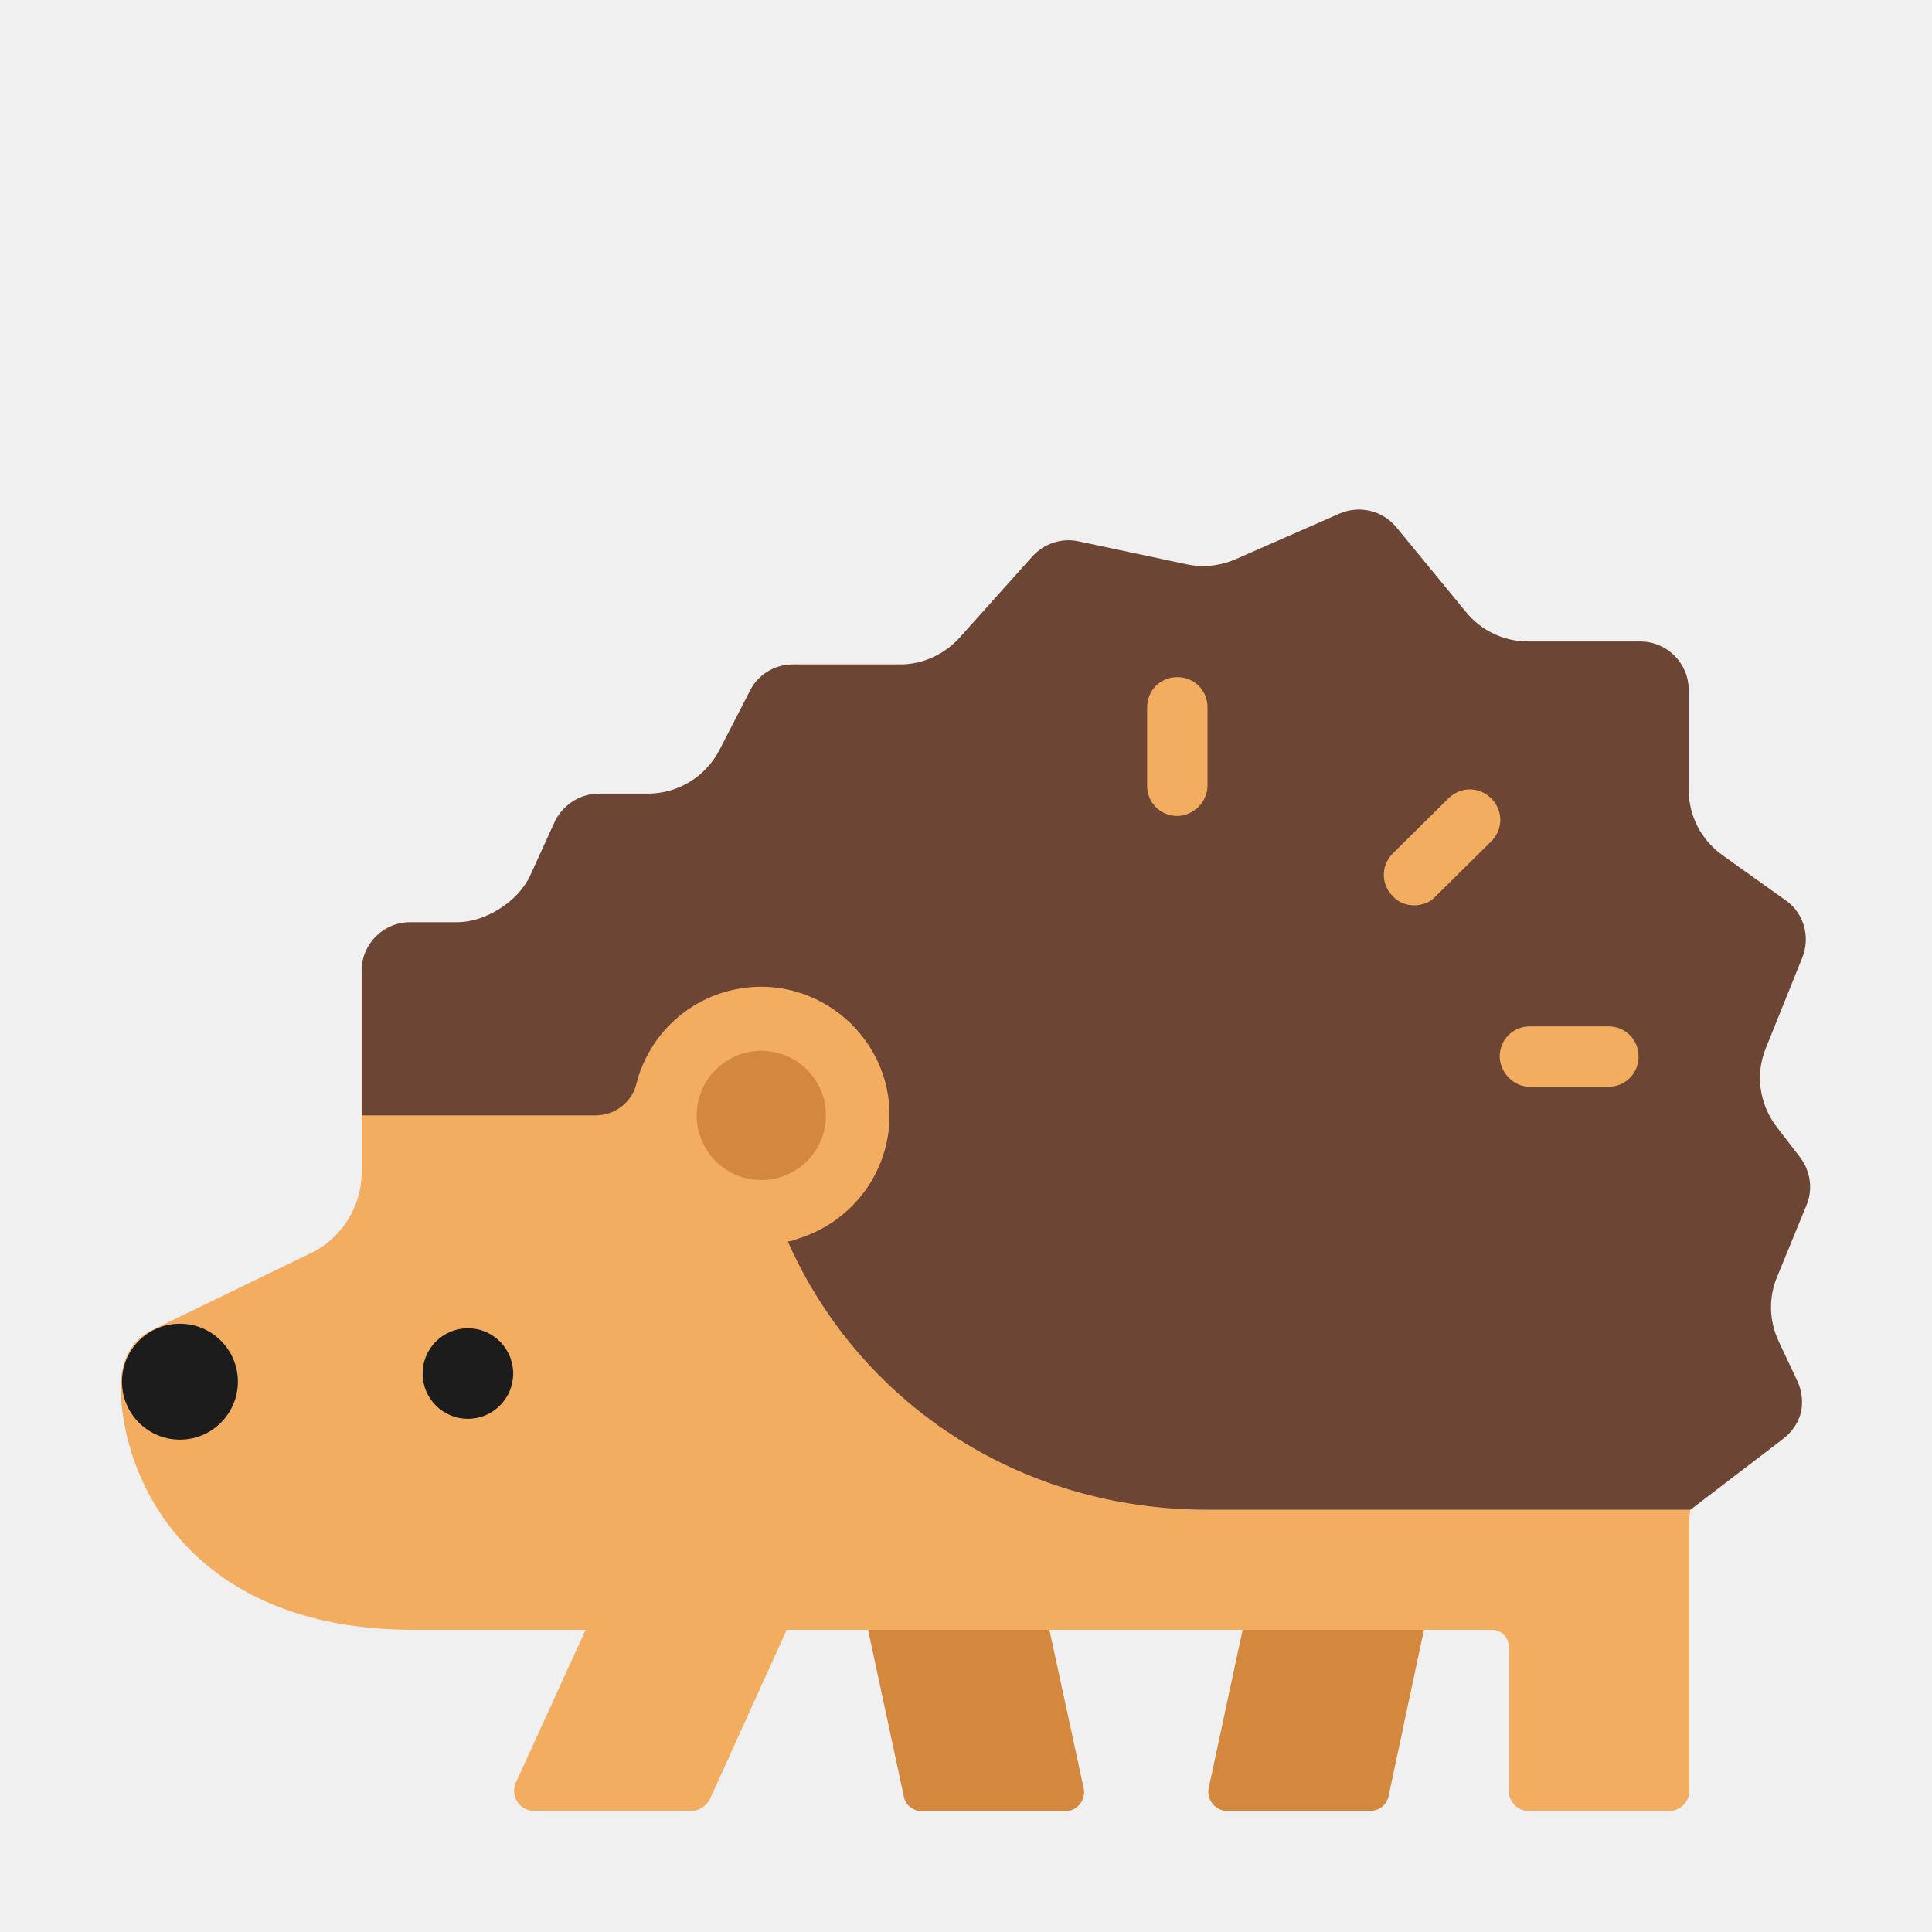
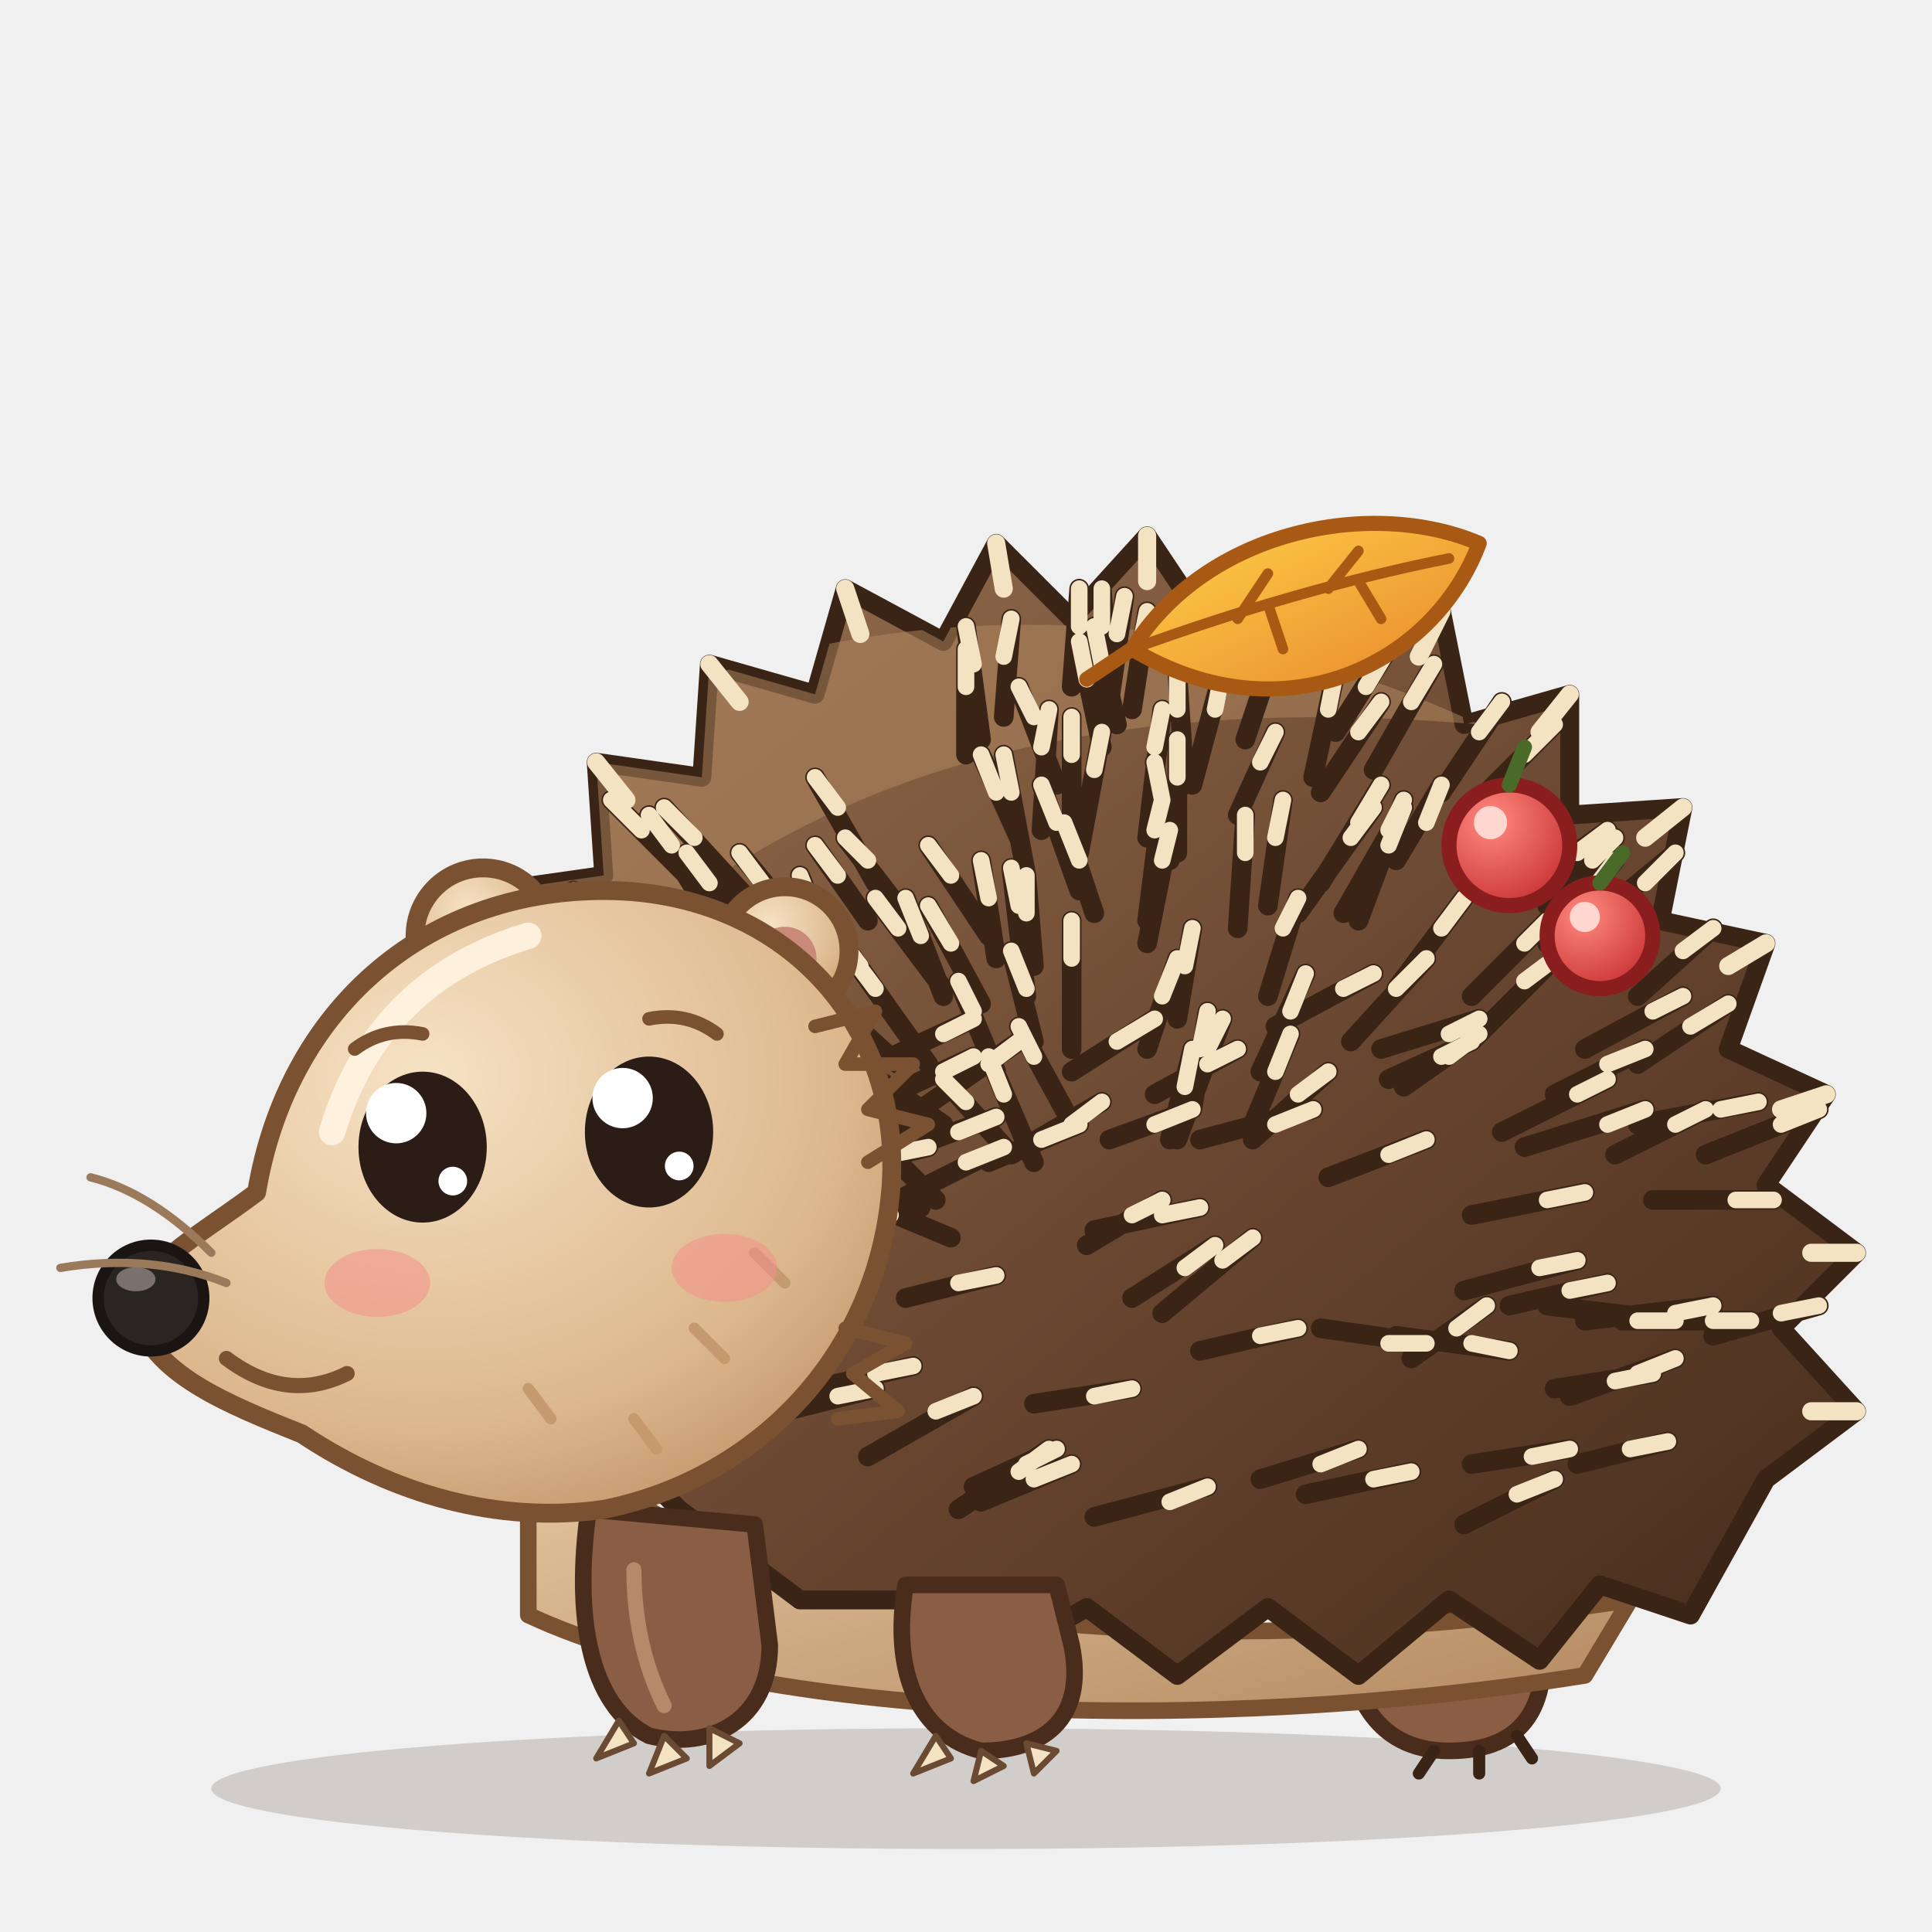
- <svg xmlns="http://www.w3.org/2000/svg" width="32" height="32" viewBox="0 0 32 32" fill="none">
-   <path d="M14.02 25.325H17.02L17.95 29.625C17.99 29.815 17.84 30 17.64 30H15.28C15.13 30 15 29.905 14.97 29.755L14.02 25.325Z" fill="#D3883E" />
-   <path d="M23.94 25.325H20.94L20.02 29.615C19.98 29.805 20.13 29.995 20.33 29.995H22.69C22.84 29.995 22.97 29.895 23 29.745L23.94 25.325Z" fill="#D3883E" />
-   <path d="M20.03 9.945C18.45 9.945 16.97 10.375 15.71 11.115L7.67 15.575C6.63 16.165 5.99 17.275 5.99 18.465V19.415C5.99 19.975 5.67 20.495 5.17 20.745L2.49 22.045C2.15 22.215 2 22.585 2 22.955C2 24.455 3.11 26.995 6.85 26.995H9.7L8.54 29.535C8.45 29.755 8.61 29.995 8.85 29.995H11.45C11.58 29.995 11.7 29.915 11.76 29.795L13.03 26.995H24.71C24.86 26.995 24.99 27.115 24.99 27.275V29.665C24.99 29.845 25.14 29.995 25.32 29.995H27.65C27.83 29.995 27.98 29.845 27.98 29.665V25.165L28.6 18.505C28.6 13.775 24.76 9.945 20.03 9.945Z" fill="#F3AD61" />
-   <path d="M12.61 19.545C13.201 19.545 13.68 19.066 13.68 18.475C13.68 17.884 13.201 17.405 12.61 17.405C12.019 17.405 11.54 17.884 11.54 18.475C11.54 19.066 12.019 19.545 12.61 19.545Z" fill="#D3883E" />
-   <path d="M29.92 19.965C30.03 19.705 29.99 19.405 29.82 19.175L29.42 18.655C29.14 18.285 29.07 17.785 29.25 17.355L29.85 15.865C29.99 15.525 29.88 15.125 29.58 14.915L28.53 14.165C28.18 13.915 27.97 13.515 27.97 13.085V11.425C27.97 10.985 27.61 10.625 27.17 10.625H25.31C24.91 10.625 24.53 10.445 24.28 10.135L23.13 8.735C22.9 8.455 22.52 8.365 22.19 8.505L20.46 9.265C20.2 9.375 19.92 9.405 19.65 9.345L17.86 8.965C17.58 8.905 17.29 9.005 17.1 9.215L15.9 10.555C15.65 10.835 15.29 11.005 14.91 11.005H13.13C12.83 11.005 12.55 11.175 12.42 11.445L11.92 12.415C11.69 12.865 11.23 13.145 10.73 13.145H9.92C9.61 13.145 9.33 13.325 9.19 13.605L8.78 14.505C8.58 14.935 8.04 15.275 7.57 15.275H6.79C6.35 15.275 5.99 15.635 5.99 16.075V18.475C5.99 18.475 8.68 18.475 9.86 18.475C10.18 18.475 10.46 18.265 10.54 17.955C10.78 16.995 11.66 16.305 12.7 16.345C13.78 16.395 14.67 17.265 14.73 18.345C14.79 19.365 14.13 20.235 13.22 20.515C13.2 20.525 13.18 20.525 13.17 20.535C13.16 20.535 13.15 20.545 13.14 20.545C13.11 20.555 13.08 20.555 13.05 20.565C14.22 23.205 16.85 25.005 19.99 25.005H28L29.53 23.835C29.69 23.715 29.81 23.535 29.84 23.335C29.86 23.185 29.84 23.025 29.77 22.875L29.46 22.215C29.3 21.875 29.29 21.485 29.44 21.135L29.92 19.965Z" fill="#6D4534" />
-   <path d="M3.94 22.885C3.94 23.415 3.51 23.845 2.98 23.845C2.45 23.845 2.02 23.415 2.02 22.885C2.02 22.355 2.45 21.925 2.98 21.925C3.51 21.925 3.94 22.355 3.94 22.885Z" fill="#1C1C1C" />
-   <path d="M8.5 22.75C8.5 23.164 8.164 23.5 7.75 23.5C7.336 23.5 7 23.164 7 22.75C7 22.336 7.336 22 7.75 22C8.164 22 8.5 22.336 8.5 22.75Z" fill="#1C1C1C" />
-   <path d="M19.85 13.365C19.76 13.455 19.63 13.515 19.5 13.515C19.22 13.515 19 13.295 19 13.015V11.715C19 11.435 19.22 11.215 19.5 11.215C19.78 11.215 20 11.435 20 11.715V13.015C20 13.145 19.94 13.275 19.85 13.365Z" fill="#F3AD61" />
-   <path d="M24.99 17.85C24.9 17.76 24.84 17.63 24.84 17.5C24.84 17.22 25.06 17 25.34 17H26.64C26.92 17 27.14 17.22 27.14 17.5C27.14 17.78 26.92 18 26.64 18H25.34C25.2 18 25.08 17.94 24.99 17.85Z" fill="#F3AD61" />
-   <path d="M23.07 14.845C23.16 14.945 23.29 14.995 23.42 14.995C23.55 14.995 23.68 14.955 23.78 14.845L24.7 13.935C24.9 13.735 24.9 13.425 24.7 13.225C24.5 13.025 24.19 13.025 23.99 13.225L23.07 14.135C22.87 14.335 22.87 14.645 23.07 14.845Z" fill="#F3AD61" />
+ <svg xmlns="http://www.w3.org/2000/svg" viewBox="0 0 256 256">
+   <defs>
+     <linearGradient id="ourico-espinho" x1="0" y1="0" x2="1" y2="1">
+       <stop offset="0" stop-color="#9a7352" />
+       <stop offset="0.55" stop-color="#694630" />
+       <stop offset="1" stop-color="#462c1c" />
+     </linearGradient>
+     <radialGradient id="ourico-cara" cx="0.38" cy="0.3" r="0.85">
+       <stop offset="0" stop-color="#f6e2c4" />
+       <stop offset="0.65" stop-color="#ddb88e" />
+       <stop offset="1" stop-color="#b98c60" />
+     </radialGradient>
+     <linearGradient id="ourico-barriga" x1="0" y1="0" x2="1" y2="1">
+       <stop offset="0" stop-color="#e8cba4" />
+       <stop offset="1" stop-color="#b48a62" />
+     </linearGradient>
+     <linearGradient id="ourico-folha" x1="0" y1="0" x2="1" y2="1">
+       <stop offset="0" stop-color="#ffd24a" />
+       <stop offset="1" stop-color="#e8862a" />
+     </linearGradient>
+     <radialGradient id="ourico-fruta" cx="0.35" cy="0.3" r="0.8">
+       <stop offset="0" stop-color="#ff8a80" />
+       <stop offset="1" stop-color="#c62f2f" />
+     </radialGradient>
+     <clipPath id="ourico-clip-dorso">
+       <path d="M63 150 L57 137 L70 132 L66 118 L80 116 L79 101 L93 103 L94 88 L108 92 L112 78 L125 85 L132 72 L142 82 L152 71 L160 83 L172 74 L178 88 L191 81 L194 96 L208 92 L208 108 L223 107 L220 122 L234 125 L229 139 L242 145 L234 157 L246 166 L236 176 L246 187 L234 196 L224 214 L212 210 L204 220 L192 212 L180 222 L168 213 L156 222 L144 213 L132 220 L120 212 L106 212 L90 200 L76 186 Z" />
+     </clipPath>
+   </defs>
+   <g id="sombra">
+     <ellipse cx="128" cy="237" rx="100" ry="8" fill="#3b2a1a" opacity="0.18" />
+   </g>
+   <g id="patas-tras" stroke-linejoin="round" stroke-linecap="round">
+     <path d="M178 212 C178 224 182 232 192 232 C202 232 206 226 204 214 Z" fill="#8a5e44" stroke="#4a2c1c" stroke-width="2.2" />
+     <path d="M190 232 l-2 3 M196 232 l0 3 M201 230 l2 3" stroke="#3a2416" stroke-width="1.6" />
+   </g>
+   <g id="barriga" stroke-linejoin="round" stroke-linecap="round">
+     <path d="M70 186 C90 214 150 222 216 212 L210 222 C160 230 100 228 70 214 Z" fill="url(#ourico-barriga)" stroke="#7a5232" stroke-width="2.2" />
+   </g>
+   <g id="dorso" stroke-linejoin="round" stroke-linecap="round">
+     <path d="M63 150 L57 137 L70 132 L66 118 L80 116 L79 101 L93 103 L94 88 L108 92 L112 78 L125 85 L132 72 L142 82 L152 71 L160 83 L172 74 L178 88 L191 81 L194 96 L208 92 L208 108 L223 107 L220 122 L234 125 L229 139 L242 145 L234 157 L246 166 L236 176 L246 187 L234 196 L224 214 L212 210 L204 220 L192 212 L180 222 L168 213 L156 222 L144 213 L132 220 L120 212 L106 212 L90 200 L76 186 Z" fill="url(#ourico-espinho)" stroke="#3a2416" stroke-width="2.5" />
+     <g clip-path="url(#ourico-clip-dorso)">
+       <path d="M60 110 C90 80 150 74 196 96 C150 92 110 100 80 128 Z" fill="#b48a62" opacity="0.5" />
+     </g>
+     <path d="M137 138L134 126M164 123L165 108M98 150L86 147M148 96L145 83M191 105L199 93M175 176L189 178M123 151L110 141M107 124L98 113M158 147L160 134M185 131L194 119M152 125L155 110M116 117L108 103M184 143L195 138M146 99L143 85M87 144L75 135M195 161L210 158M172 121L182 107M157 104L156 89M196 106L206 96M140 104L135 91M125 149L112 140M114 145L101 134M100 143L87 133M217 141L229 133M133 95L134 82M119 141L108 131M168 132L172 119M138 110L139 94M164 108L169 97M219 159L235 159M143 118L138 104M122 160L110 155M141 147L135 136M106 143L91 136M167 142L173 129M142 139L142 122M155 114L153 101M137 128L136 116M75 142L63 136M156 151L162 135M214 153L226 147M99 119L88 107M136 132L134 115M217 149L233 146M115 122L108 112M105 155L91 150M205 173L222 175M200 173L213 170M123 141L113 127M202 152L218 147M92 136L81 124M195 138L206 127M128 100L128 86M142 91L143 78M120 150L110 137M94 121L86 108M135 111L130 100M215 175L232 175M150 94L152 81M125 131L116 119M122 124L112 111M136 116L133 100M147 92L146 78M155 151L158 139M79 148L65 145M195 132L205 122M174 103L177 89M125 132L120 119M175 105L183 93M178 121L186 107M152 111L154 94M202 118L213 110M177 97L184 86M105 137L93 131M90 138L78 127M99 123L91 113M226 153L241 147M143 113L146 97M109 133L100 123M118 134L111 124M168 120L170 106M180 122L186 106M217 132L227 123M83 141L71 137M147 93L149 79M92 117L81 106M124 159L114 149M81 131L68 122M85 131L70 125M152 122L154 106M132 142L127 130M118 151L106 145M132 127L130 114M156 135L158 123M137 154L131 140M111 128L106 116M199 150L213 143M142 112L142 95M130 98L128 83M145 121L141 109M87 136L76 131M85 131L74 120M130 133L123 120M108 132L95 122M210 175L227 173M131 124L123 112M156 113L156 98M105 159L91 156M126 164L114 159M175 117L183 104M205 120L214 111M185 177L200 179M81 139L69 130M205 125L214 114M165 98L170 83M182 102L190 88M134 153L125 143M88 127L76 118M185 114L191 104M210 139L223 132M166 151L176 142M109 150L99 142M211 122L222 113M158 104L162 89M166 149L171 137M186 144L196 137M108 151L95 143M179 138L189 127M152 139L156 127M227 177L241 173M194 202L206 196M127 200L139 192M120 172L132 169M194 171L209 167M129 197L140 192M104 169L116 164M119 159L133 152M104 187L116 184M206 184L219 182M145 163L159 160M144 165L154 159M115 193L129 185M131 154L143 149M145 201L160 197M173 198L187 195M183 139L196 135M187 180L197 173M206 145L218 139M137 186L150 184M176 156L189 151M122 147L135 138M159 151L174 147M153 145L164 139M142 142L153 135M167 196L180 192M150 172L161 165M111 155L123 152M159 179L172 176M134 153L146 146M209 194L221 191M108 184L121 181M169 136L182 129M195 194L208 192M116 146L129 140M208 185L222 180M154 174L166 164M130 199L142 194M118 153L132 148M116 141L129 135M147 151L158 147" fill="none" stroke="#3a2416" stroke-width="2.6" />
+     <path d="M136 131L134 126M165 113L165 108M90 148L86 147M146 88L145 83M196 97L199 93M184 178L189 178M114 144L110 141M101 117L98 113M159 139L160 134M191 123L194 119M154 114L155 110M111 107L108 103M191 140L195 138M144 90L143 85M79 138L75 135M205 159L210 158M179 111L182 107M156 94L156 89M202 100L206 96M137 95L135 91M116 143L112 140M105 138L101 134M91 136L87 133M224 136L229 133M133 87L134 82M112 135L108 131M170 123L172 119M138 99L139 94M167 101L169 97M230 159L235 159M140 109L138 104M115 157L110 155M137 140L135 136M96 138L91 136M171 134L173 129M142 127L142 122M154 106L153 101M136 121L136 116M68 138L63 136M160 139L162 135M222 149L226 147M92 111L88 107M135 120L134 115M228 147L233 146M111 116L108 112M95 152L91 150M217 175L222 175M208 171L213 170M116 131L113 127M213 149L218 147M84 128L81 124M202 130L206 127M128 91L128 86M143 83L143 78M113 141L110 137M89 112L86 108M132 105L130 100M227 175L232 175M151 86L152 81M119 123L116 119M115 114L112 111M134 105L133 100M146 83L146 78M157 144L158 139M70 146L65 145M202 125L205 122M176 94L177 89M122 124L120 119M180 97L183 93M184 112L186 107M153 99L154 94M209 113L213 110M181 91L184 86M97 133L93 131M82 130L78 127M94 117L91 113M236 149L241 147M145 102L146 97M103 126L100 123M114 128L111 124M169 111L170 106M184 110L186 106M223 126L227 123M76 139L71 137M148 84L149 79M85 110L81 106M117 153L114 149M72 125L68 122M74 127L70 125M153 110L154 106M129 134L127 130M111 147L106 145M131 119L130 114M157 128L158 123M133 145L131 140M108 121L106 116M209 145L213 143M142 100L142 95M129 88L128 83M143 114L141 109M80 133L76 131M78 124L74 120M126 125L123 120M99 125L95 122M222 174L227 173M126 116L123 112M156 103L156 98M96 157L91 156M118 161L114 159M180 109L183 104M211 114L214 111M195 178L200 179M73 133L69 130M211 118L214 114M169 87L170 83M187 93L190 88M128 146L125 143M80 121L76 118M189 109L191 104M219 134L223 132M172 145L176 142M103 145L99 142M218 117L222 113M161 94L162 89M169 142L171 137M192 140L196 137M99 145L95 143M185 131L189 127M154 132L156 127M236 174L241 173M201 198L206 196M135 195L139 192M127 170L132 169M204 168L209 167M136 194L140 192M112 166L116 164M128 154L133 152M111 185L116 184M214 183L219 182M154 161L159 160M150 161L154 159M124 187L129 185M138 151L143 149M155 199L160 197M182 196L187 195M192 137L196 135M193 176L197 173M213 141L218 139M145 185L150 184M184 153L189 151M131 141L135 138M169 149L174 147M160 141L164 139M148 138L153 135M175 194L180 192M157 168L161 165M118 153L123 152M167 177L172 176M142 149L146 146M216 192L221 191M116 182L121 181M178 131L182 129M203 193L208 192M125 142L129 140M217 182L222 180M162 167L166 164M137 196L142 194M127 150L132 148M125 137L129 135M153 149L158 147" fill="none" stroke="#f3e3c3" stroke-width="2.2" />
+     <path d="M62 139L57 137M71 121L66 118M83 106L79 101M98 93L94 88M114 84L112 78M133 78L132 72M152 77L152 71M170 80L172 74M188 87L191 81M204 97L208 92M218 111L223 107M229 128L234 125M236 147L242 145M240 166L246 166M240 187L246 187" fill="none" stroke="#f3e3c3" stroke-width="2.4" />
+   </g>
+   <g id="folha" stroke-linejoin="round" stroke-linecap="round">
+     <path d="M150 86 C160 70 182 66 196 72 C190 88 170 98 150 86 Z" fill="url(#ourico-folha)" stroke="#a85a14" stroke-width="2" />
+     <path d="M150 86 Q172 78 192 74 M164 82 l4 -6 M176 78 l4 -5 M168 80 l2 6 M180 77 l3 5" fill="none" stroke="#a85a14" stroke-width="1.4" />
+     <path d="M150 86 l-6 4" stroke="#a85a14" stroke-width="2" />
+     <circle cx="200" cy="112" r="8" fill="url(#ourico-fruta)" stroke="#8a1e1e" stroke-width="2" />
+     <circle cx="212" cy="124" r="7" fill="url(#ourico-fruta)" stroke="#8a1e1e" stroke-width="2" />
+     <circle cx="197.5" cy="109" r="2.2" fill="#ffd6d0" />
+     <circle cx="210" cy="121.5" r="2" fill="#ffd6d0" />
+     <path d="M200 104 l2 -5 M212 117 l3 -4" stroke="#4a6a2a" stroke-width="2" />
+   </g>
+   <g id="patas-frente" stroke-linejoin="round" stroke-linecap="round">
+     <path d="M78 200 C76 214 78 226 86 230 C94 232 102 228 102 218 L100 202 Z" fill="#8a5e44" stroke="#4a2c1c" stroke-width="2.2" />
+     <path d="M120 210 C118 222 122 230 130 232 C138 232 144 228 142 218 L140 210 Z" fill="#8a5e44" stroke="#4a2c1c" stroke-width="2.2" />
+     <g fill="#f3e3c3" stroke="#6a4a32" stroke-width="0.8">
+       <path d="M82 228 l-3 5 l5 -2 Z M88 230 l-2 5 l5 -2 Z M94 229 l0 5 l4 -3 Z M124 230 l-3 5 l5 -2 Z M130 232 l-1 4 l4 -2 Z M136 231 l1 4 l3 -3 Z" />
+     </g>
+     <path d="M84 208 C84 216 86 222 88 226" fill="none" stroke="#b48a6a" stroke-width="2" />
+   </g>
+   <g id="cabeca" stroke-linejoin="round" stroke-linecap="round">
+     <circle cx="64" cy="124" r="9" fill="url(#ourico-cara)" stroke="#7a5232" stroke-width="2.5" />
+     <circle cx="64" cy="125" r="4.5" fill="#d99a8a" />
+     <circle cx="104" cy="126" r="8.5" fill="url(#ourico-cara)" stroke="#7a5232" stroke-width="2.5" />
+     <circle cx="104" cy="127" r="4.2" fill="#c98a7a" />
+     <path d="M80 118 C104 118 120 136 118 158 C116 180 100 196 80 200 C66 202 52 198 40 190 C30 186 20 182 18 174 C18 168 26 164 34 158 C38 134 56 118 80 118 Z" fill="url(#ourico-cara)" stroke="#7a5232" stroke-width="2.5" />
+     <path d="M44 150 Q50 130 70 124" fill="none" stroke="#fff4e2" stroke-width="3.5" opacity="0.9" />
+     <path d="M108 136 l8 -2 l-4 7 l9 0 l-6 6 l8 2 l-8 5 M112 176 l8 2 l-7 4 l6 5 l-8 1" fill="none" stroke="#7a5232" stroke-width="1.8" />
+     <g fill="none" stroke="#c49a6e" stroke-width="1.5">
+       <path d="M92 176 l4 4 M100 166 l4 4 M70 184 l3 4 M84 188 l3 4" />
+     </g>
+     <circle cx="20" cy="172" r="7" fill="#2b2522" stroke="#1a1513" stroke-width="1.5" />
+     <ellipse cx="18" cy="169.5" rx="2.6" ry="1.6" fill="#7a706c" />
+     <path d="M30 180 Q38 186 46 182" fill="none" stroke="#7a5232" stroke-width="2" />
+     <g fill="none" stroke="#9a7a5a" stroke-width="1.1">
+       <path d="M28 166 Q20 158 12 156 M30 170 Q20 166 8 168" />
+     </g>
+     <ellipse cx="50" cy="170" rx="7" ry="4.5" fill="#f4908a" opacity="0.55" />
+     <ellipse cx="96" cy="168" rx="7" ry="4.5" fill="#f4908a" opacity="0.55" />
+   </g>
+   <g id="olhos">
+     <ellipse cx="56" cy="152" rx="8.5" ry="10" fill="#2b1d16" />
+     <ellipse cx="86" cy="150" rx="8.5" ry="10" fill="#2b1d16" />
+     <circle cx="52.5" cy="147.5" r="4" fill="#fff" />
+     <circle cx="60" cy="156.5" r="1.9" fill="#fff" />
+     <circle cx="82.5" cy="145.5" r="4" fill="#fff" />
+     <circle cx="90" cy="154.5" r="1.9" fill="#fff" />
+     <path d="M47 139 q4 -3 9 -2 M95 137 q-4 -3 -9 -2" fill="none" stroke="#7a5232" stroke-width="1.8" stroke-linecap="round" />
+   </g>
</svg>
